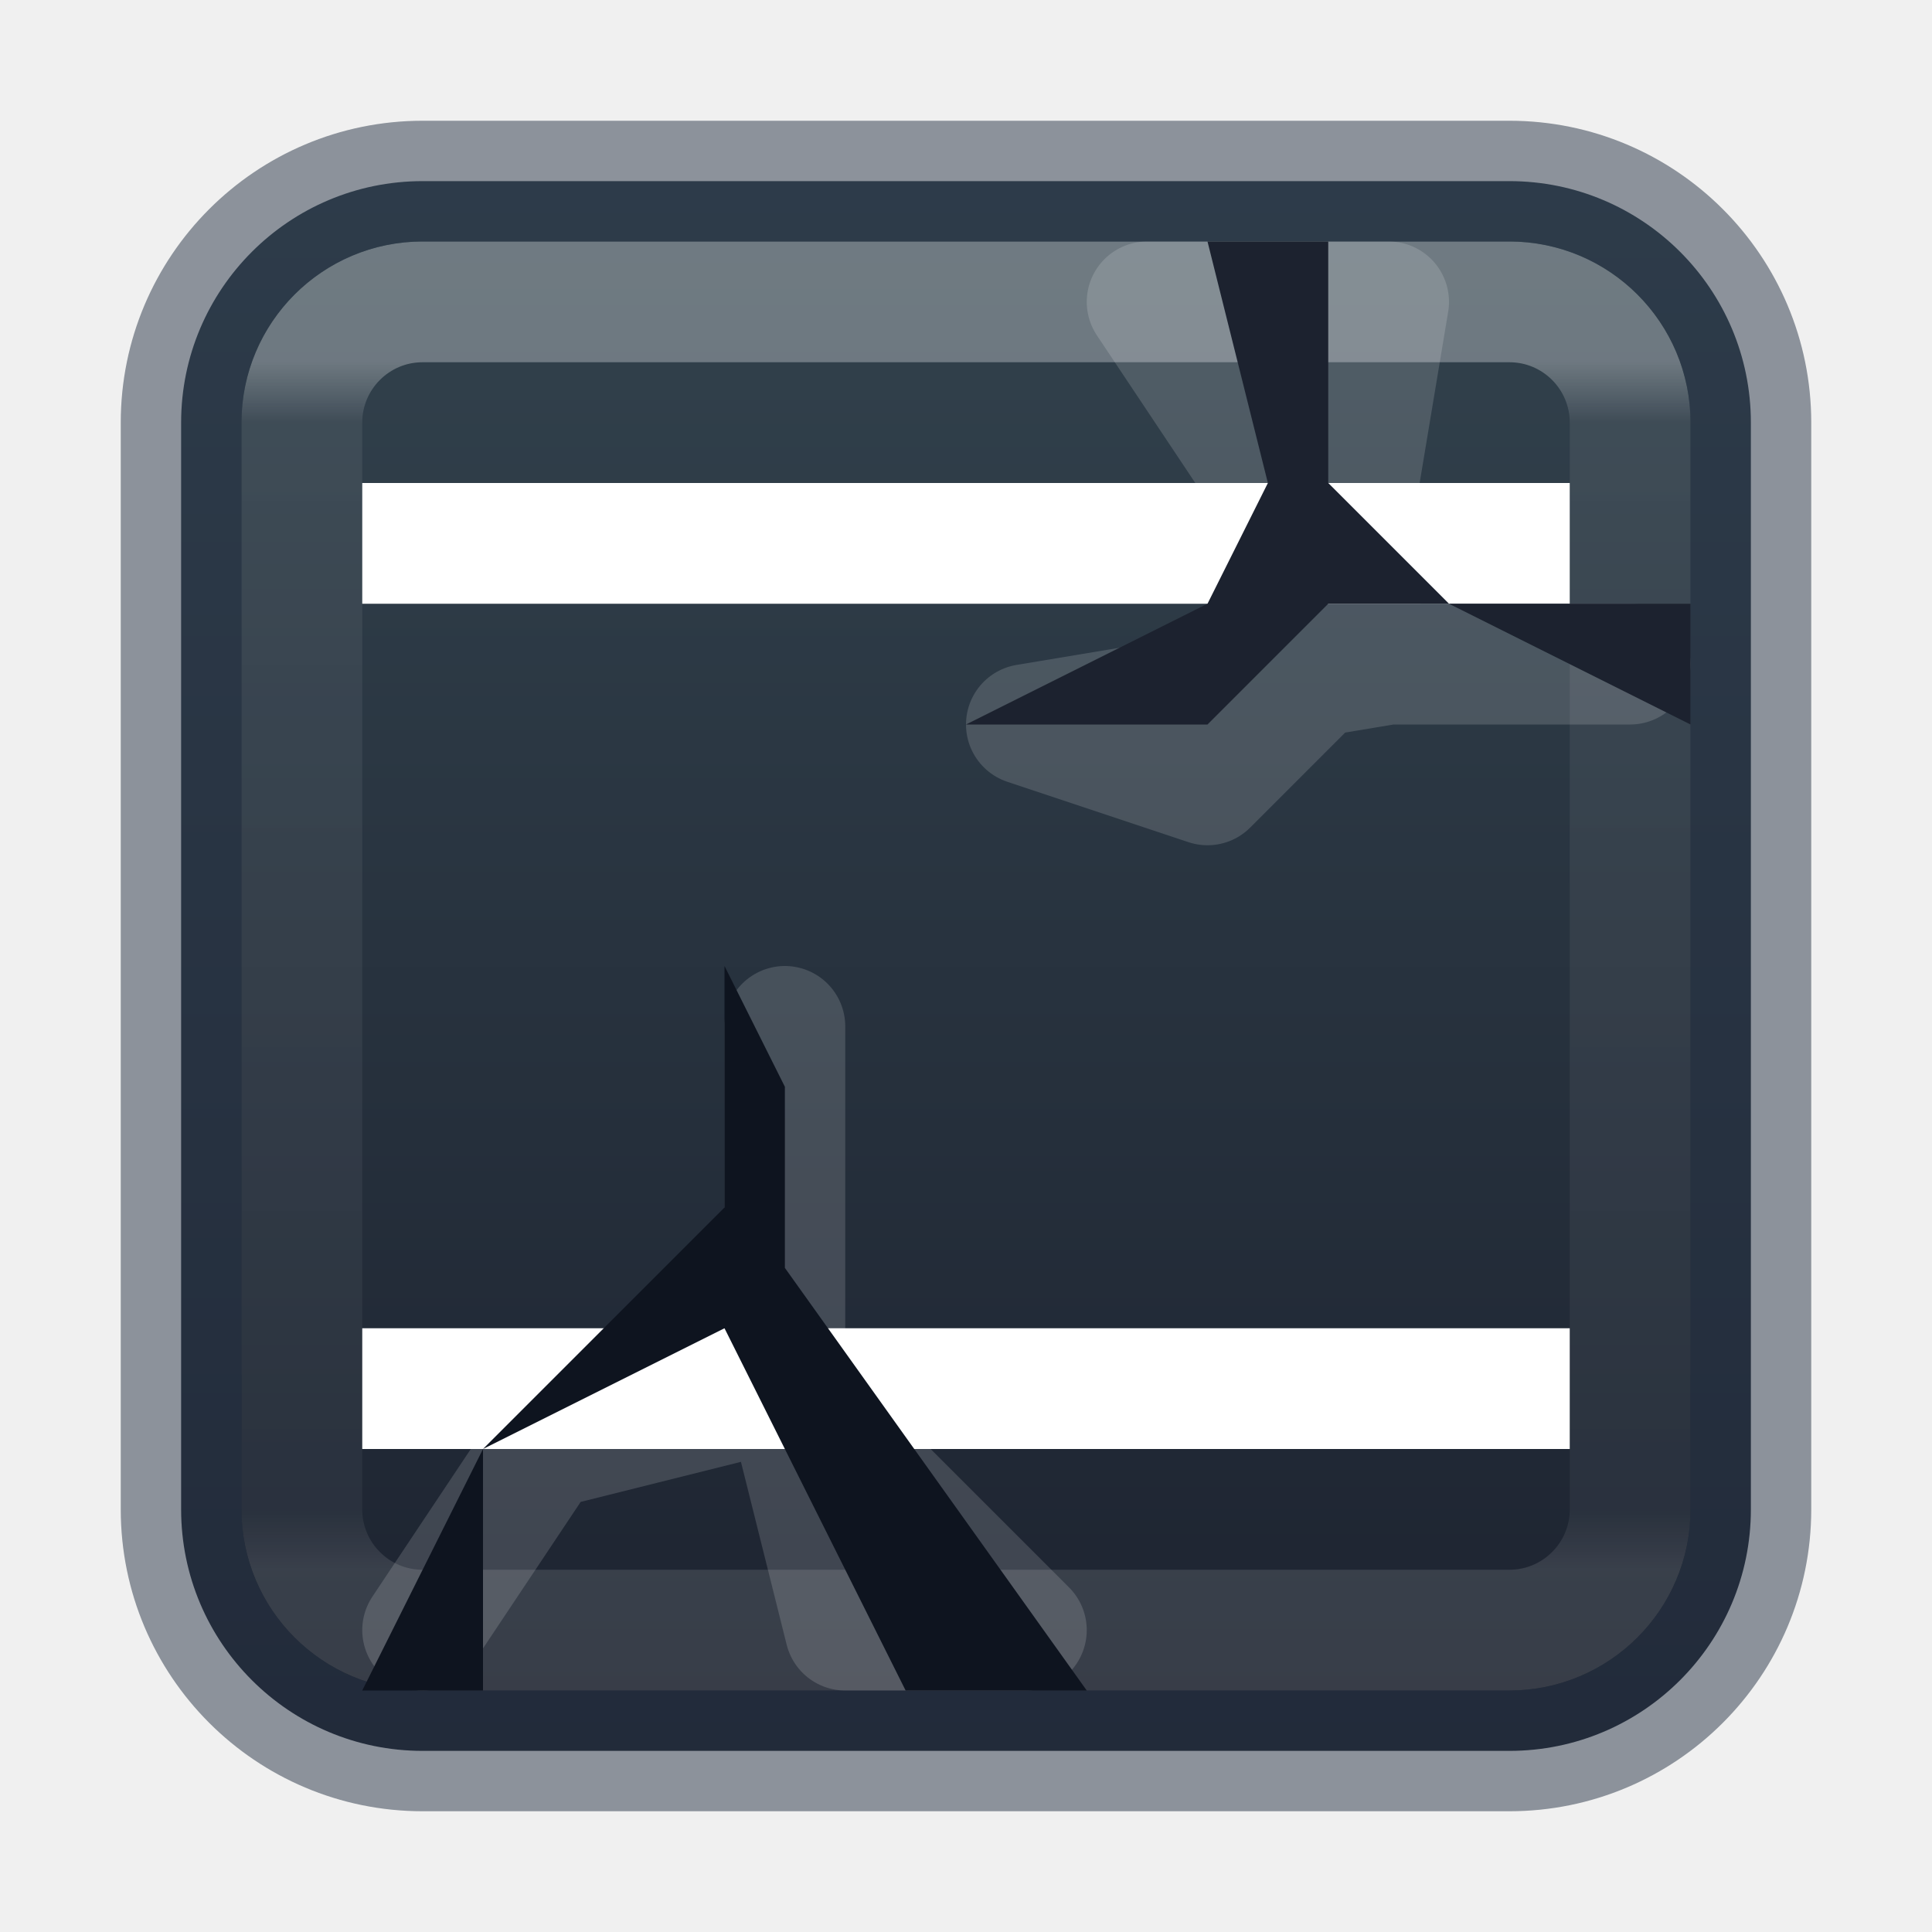
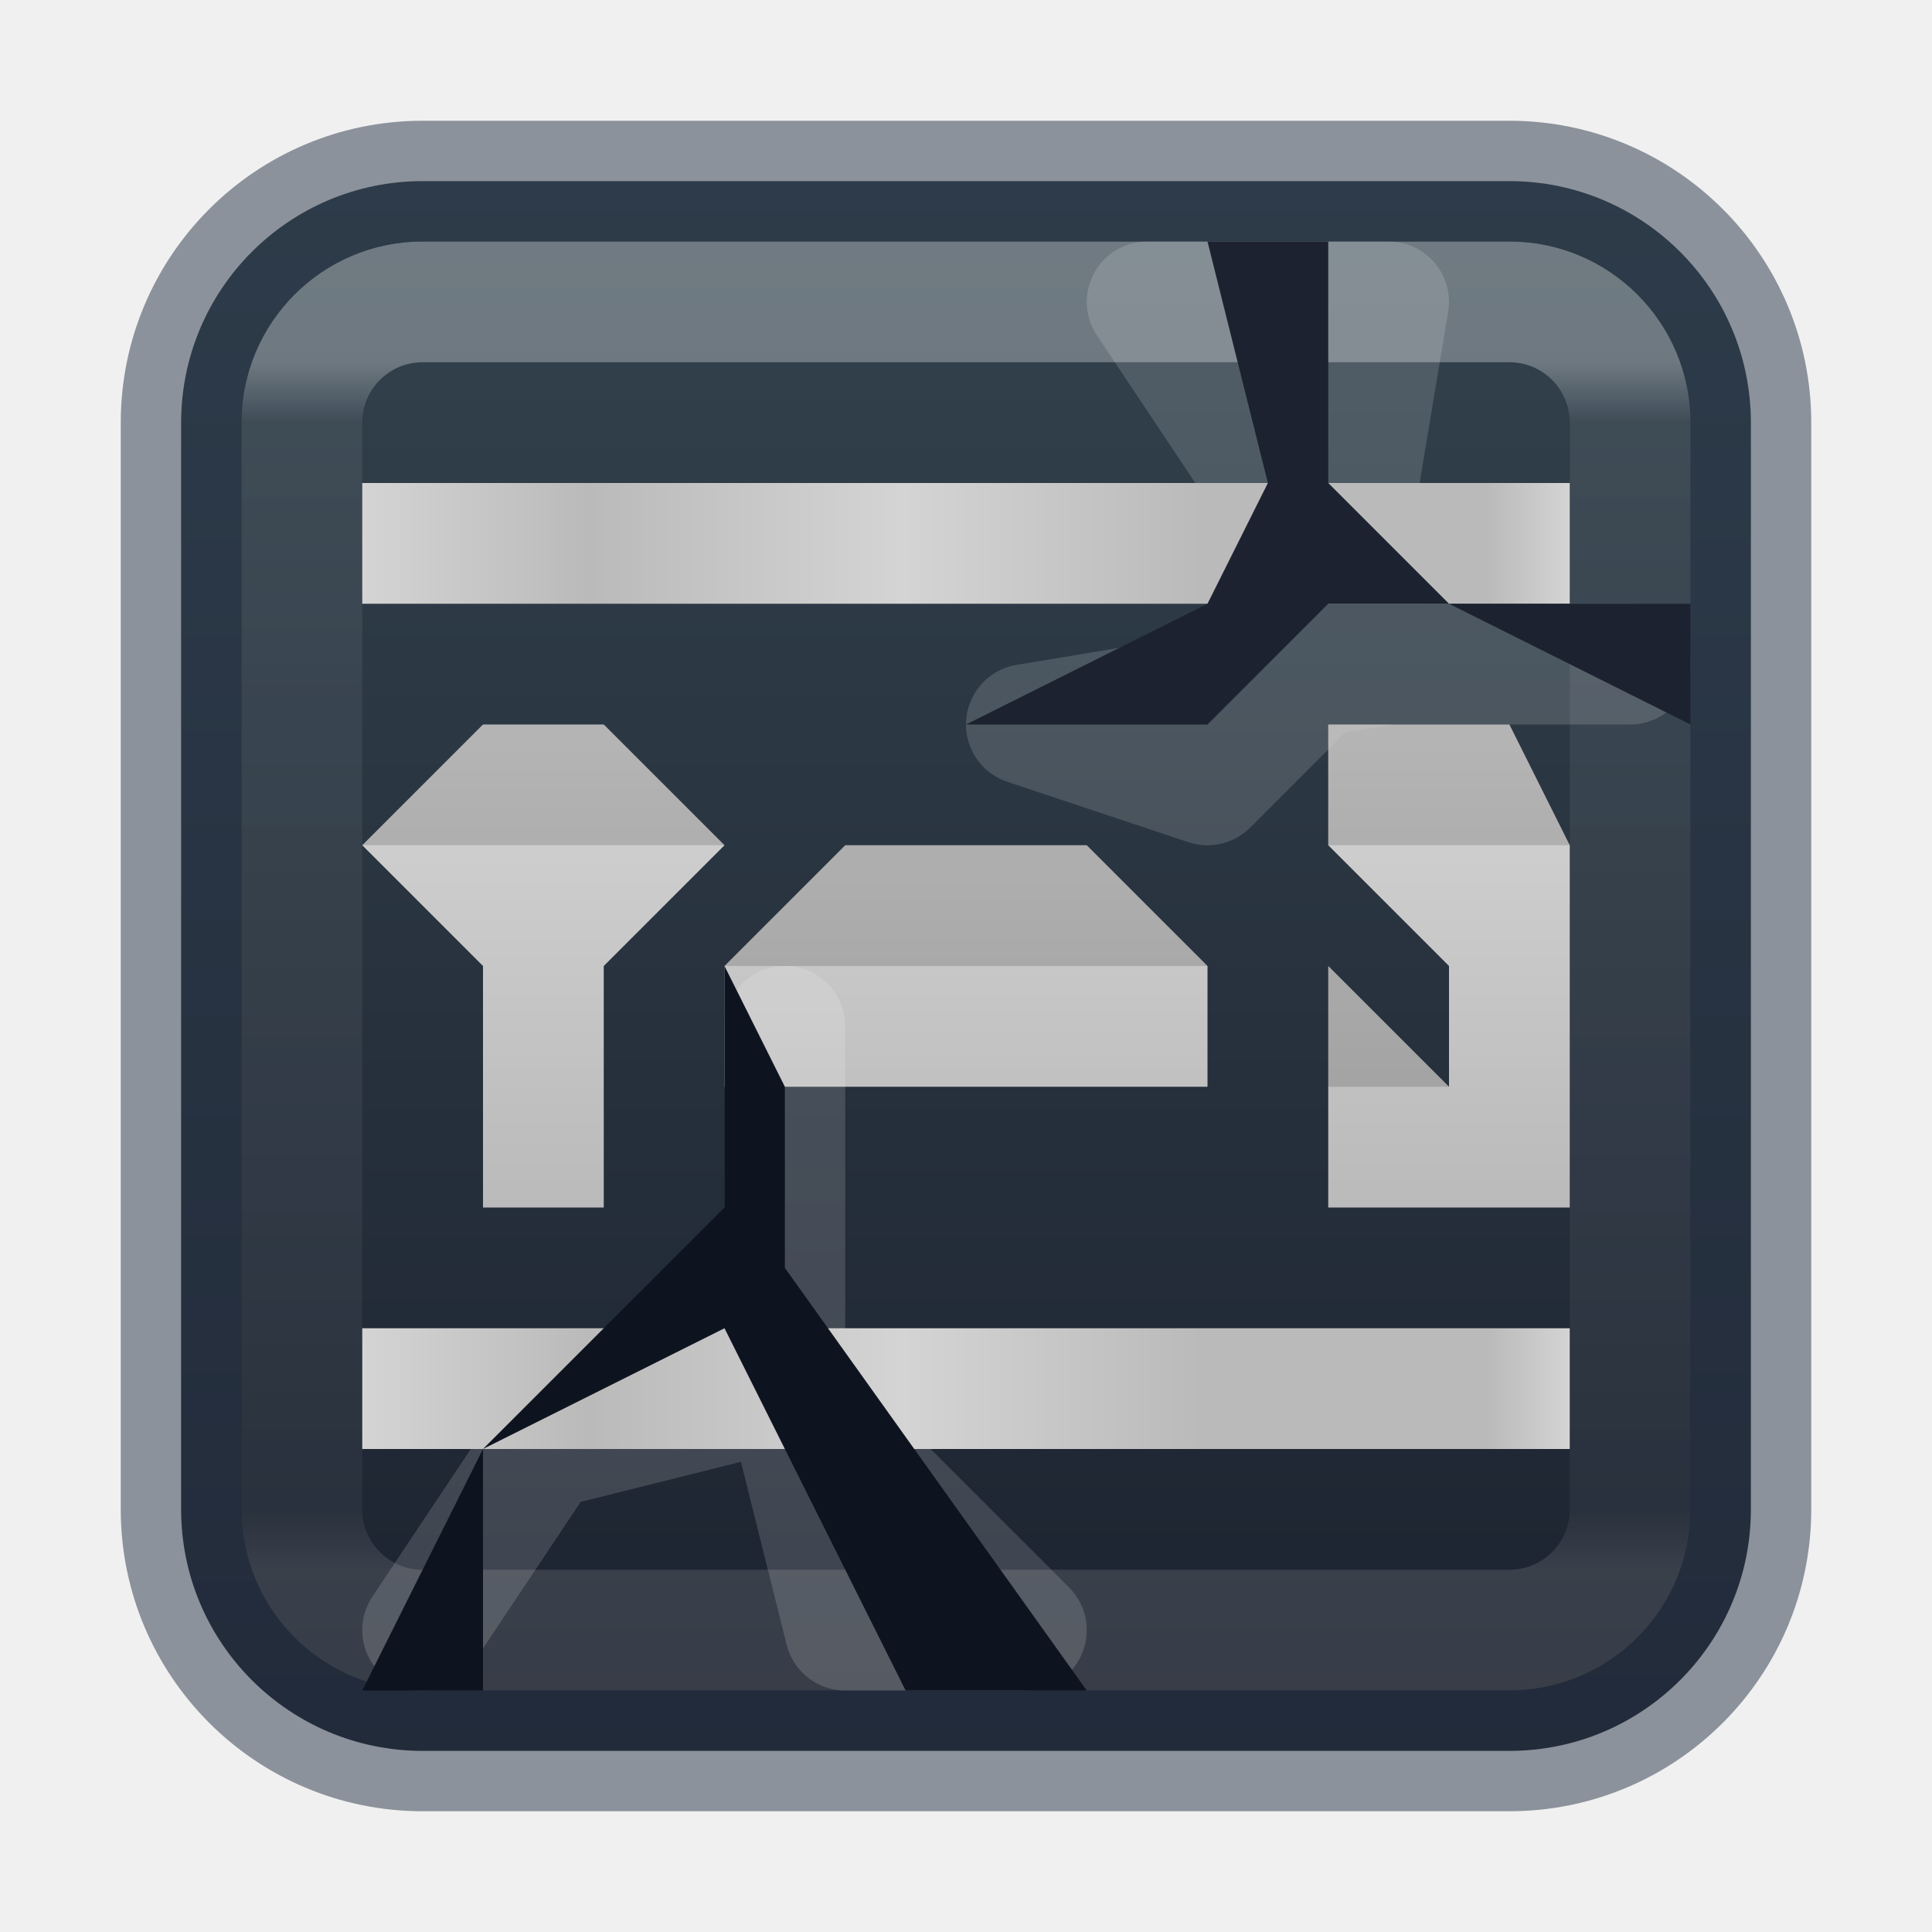
<svg xmlns="http://www.w3.org/2000/svg" xmlns:xlink="http://www.w3.org/1999/xlink" id="svg4379" height="16" width="16" version="1.1" xml:space="preserve">
  <defs id="defs4381">
    <linearGradient id="linearGradient58">
      <stop offset="0" style="stop-color:#ffffff;stop-opacity:1" id="stop55" />
      <stop offset="0.05" style="stop-color:#ffffff;stop-opacity:0.235" id="stop56" />
      <stop offset="0.95" style="stop-color:#ffffff;stop-opacity:0.157" id="stop57" />
      <stop offset="1" style="stop-color:#ffffff;stop-opacity:0.392" id="stop58" />
    </linearGradient>
+     <linearGradient id="linearGradient23">
+       <stop style="stop-color:#d4d4d4;stop-opacity:1;" offset="0" id="stop22" />
+       <stop style="stop-color:#bababa;stop-opacity:1;" offset="0.187" id="stop24" />
+       <stop style="stop-color:#d4d4d4;stop-opacity:1;" offset="0.448" id="stop25" />
+       <stop style="stop-color:#bababa;stop-opacity:1;" offset="0.694" id="stop26" />
+       <stop style="stop-color:#bababa;stop-opacity:1;" offset="0.931" id="stop29" />
+       <stop style="stop-color:#d4d4d4;stop-opacity:1;" offset="1" id="stop23" />
+     </linearGradient>
+     <linearGradient id="linearGradient8">
+       <stop style="stop-color:#d4d4d4;stop-opacity:1;" offset="0" id="stop8" />
+       <stop style="stop-color:#bababa;stop-opacity:1;" offset="1" id="stop9" />
+     </linearGradient>
    <linearGradient id="linearGradient28">
      <stop id="stop27" offset="0" style="stop-color:#33434e;stop-opacity:1;" />
      <stop id="stop28" offset="1" style="stop-color:#1c222f;stop-opacity:1;" />
    </linearGradient>
    <linearGradient x1="24" y1="7.182" x2="24" y2="40.818" id="linearGradient3304" xlink:href="#linearGradient58" gradientUnits="userSpaceOnUse" gradientTransform="matrix(0.2972973,0,0,0.2972973,0.86487,0.8648672)" />
    <linearGradient xlink:href="#linearGradient28" id="linearGradient867" x1="7.905" y1="1.556" x2="7.905" y2="14.46" gradientUnits="userSpaceOnUse" />
+     <linearGradient xlink:href="#linearGradient8" id="linearGradient60" x1="320" y1="6" x2="320" y2="10" gradientUnits="userSpaceOnUse" gradientTransform="translate(-312)" />
+     <linearGradient xlink:href="#linearGradient8" id="linearGradient62" x1="316.5" y1="6" x2="316.5" y2="10" gradientUnits="userSpaceOnUse" gradientTransform="translate(-312)" />
+     <linearGradient xlink:href="#linearGradient8" id="linearGradient64" x1="325" y1="6" x2="325" y2="10" gradientUnits="userSpaceOnUse" gradientTransform="translate(-311)" />
+     <linearGradient xlink:href="#linearGradient23" id="linearGradient67" x1="315" y1="4.5" x2="325" y2="4.5" gradientUnits="userSpaceOnUse" gradientTransform="translate(-312)" />
+     <linearGradient xlink:href="#linearGradient23" id="linearGradient69" x1="315" y1="11.5" x2="325" y2="11.5" gradientUnits="userSpaceOnUse" gradientTransform="translate(-312)" />
  </defs>
  <rect width="13" height="13" rx="2" ry="2" x="1.5" y="1.5" id="rect5505-21-2" style="color:#000000;display:inline;overflow:visible;visibility:visible;fill:url(#linearGradient867);fill-opacity:1;fill-rule:nonzero;stroke:none;stroke-width:1;marker:none;enable-background:accumulate" />
+   <path id="rect54" style="fill:url(#linearGradient62);stroke-linecap:round;stroke-linejoin:round" d="M 4,6 H 5 L 6,7 5,8 v 2 H 4 V 8 L 3,7 Z" />
+   <path id="rect55" style="fill:url(#linearGradient60);stroke-linecap:round;stroke-linejoin:round" d="m 7,7 h 2 l 1,1 V 9 H 6 V 8 Z" />
+   <path id="rect56" style="fill:url(#linearGradient64);stroke-linecap:round;stroke-linejoin:round" d="m 11,6 v 1 l 1,1 V 9 L 11,8 v 2 h 2 V 8 7 L 12.5,6 Z" />
+   <path style="opacity:0.15;fill:#000000;fill-opacity:1;stroke-linecap:round;stroke-linejoin:round" d="m 6,8 h 4 L 9,7 H 7 Z" id="path65" />
+   <path style="opacity:0.15;fill:#000000;fill-opacity:1;stroke-linecap:round;stroke-linejoin:round" d="M 3,7 H 6 L 5,6 H 4 Z" id="path66" />
  <rect width="11" height="11" x="2.5" y="2.5" id="rect6741-0-3-5" style="opacity:0.3;fill:none;stroke:url(#linearGradient3304);stroke-width:1;stroke-linecap:round;stroke-linejoin:round;stroke-miterlimit:4;stroke-dasharray:none;stroke-dashoffset:0;stroke-opacity:1" rx="1" ry="1" />
  <rect width="13" height="13" rx="2" ry="2" x="1.5" y="1.5" id="rect5505-21-2-8" style="color:#000000;display:inline;overflow:visible;visibility:visible;opacity:0.5;fill:none;stroke:#273445;stroke-width:1;stroke-linecap:round;stroke-linejoin:round;stroke-miterlimit:4;stroke-dasharray:none;stroke-dashoffset:0;stroke-opacity:1;marker:none;enable-background:accumulate" />
  <path style="opacity:0.15;fill:#ffffff;fill-opacity:1;stroke:#ffffff;stroke-width:1;stroke-linejoin:round;stroke-dasharray:none;stroke-opacity:1" d="M 13.5,5.5 H 11 l -1,1 -1.5,-0.5 3,-0.5 -2,-3 h 2 l -0.5,3 z" id="path62" />
-   <rect style="opacity:1;fill:#ffffff;fill-opacity:1;stroke:none;stroke-width:1;stroke-linecap:round;stroke-linejoin:round;stroke-dasharray:none;stroke-opacity:1" id="rect67" width="10" height="1" x="3" y="4" />
+   <rect style="opacity:1;fill:url(#linearGradient67);fill-opacity:1;stroke:none;stroke-width:1;stroke-linecap:round;stroke-linejoin:round;stroke-dasharray:none;stroke-opacity:1" id="rect67" width="10" height="1" x="3" y="4" />
  <path style="opacity:1;fill:#1c222f;fill-opacity:1;stroke:none;stroke-width:1;stroke-linejoin:round;stroke-dasharray:none;stroke-opacity:1" d="m 11,2 v 2 l 1,1 H 11 L 10,6 H 8 L 10,5 10.5,4 10,2 Z" id="path58" />
  <path style="opacity:1;fill:#1c222f;fill-opacity:1;stroke:none;stroke-width:1;stroke-linejoin:round;stroke-dasharray:none;stroke-opacity:1" d="m 14,5 h -2 l 2,1 z" id="path59" />
  <path style="opacity:0.15;fill:none;fill-opacity:1;stroke:#ffffff;stroke-width:1;stroke-linecap:round;stroke-linejoin:round;stroke-dasharray:none;stroke-opacity:1" d="m 3.5,13.5 1,-1.5 2,-0.5 v -3 3 l 0.5,2 h 1.5 l -2,-2" id="path63" />
-   <rect style="opacity:1;fill:#ffffff;fill-opacity:1;stroke:none;stroke-width:1;stroke-linecap:round;stroke-linejoin:round;stroke-dasharray:none;stroke-opacity:1" id="rect68" width="10" height="1" x="3" y="11" />
+   <rect style="opacity:1;fill:url(#linearGradient69);fill-opacity:1;stroke:none;stroke-width:1;stroke-linecap:round;stroke-linejoin:round;stroke-dasharray:none;stroke-opacity:1" id="rect68" width="10" height="1" x="3" y="11" />
  <path style="opacity:1;fill:#0e141f;fill-opacity:1;stroke:none;stroke-width:1;stroke-linejoin:round;stroke-dasharray:none;stroke-opacity:1" d="m 3,14 1,-2 v 2 z" id="path60" />
  <path style="opacity:1;fill:#0e141f;fill-opacity:1;stroke:none;stroke-width:1;stroke-linejoin:round;stroke-dasharray:none;stroke-opacity:1" d="M 7.5,14 6,11 4,12 6,10 V 8 l 0.5,1 v 1.5 L 9,14 Z" id="path61" />
+   <path id="path64" style="opacity:0.15;fill:#000000;fill-opacity:1;stroke-linecap:round;stroke-linejoin:round" d="m 11,6 v 1 h 2 L 12.5,6 Z m 0,2 v 1 h 1 z" />
</svg>
